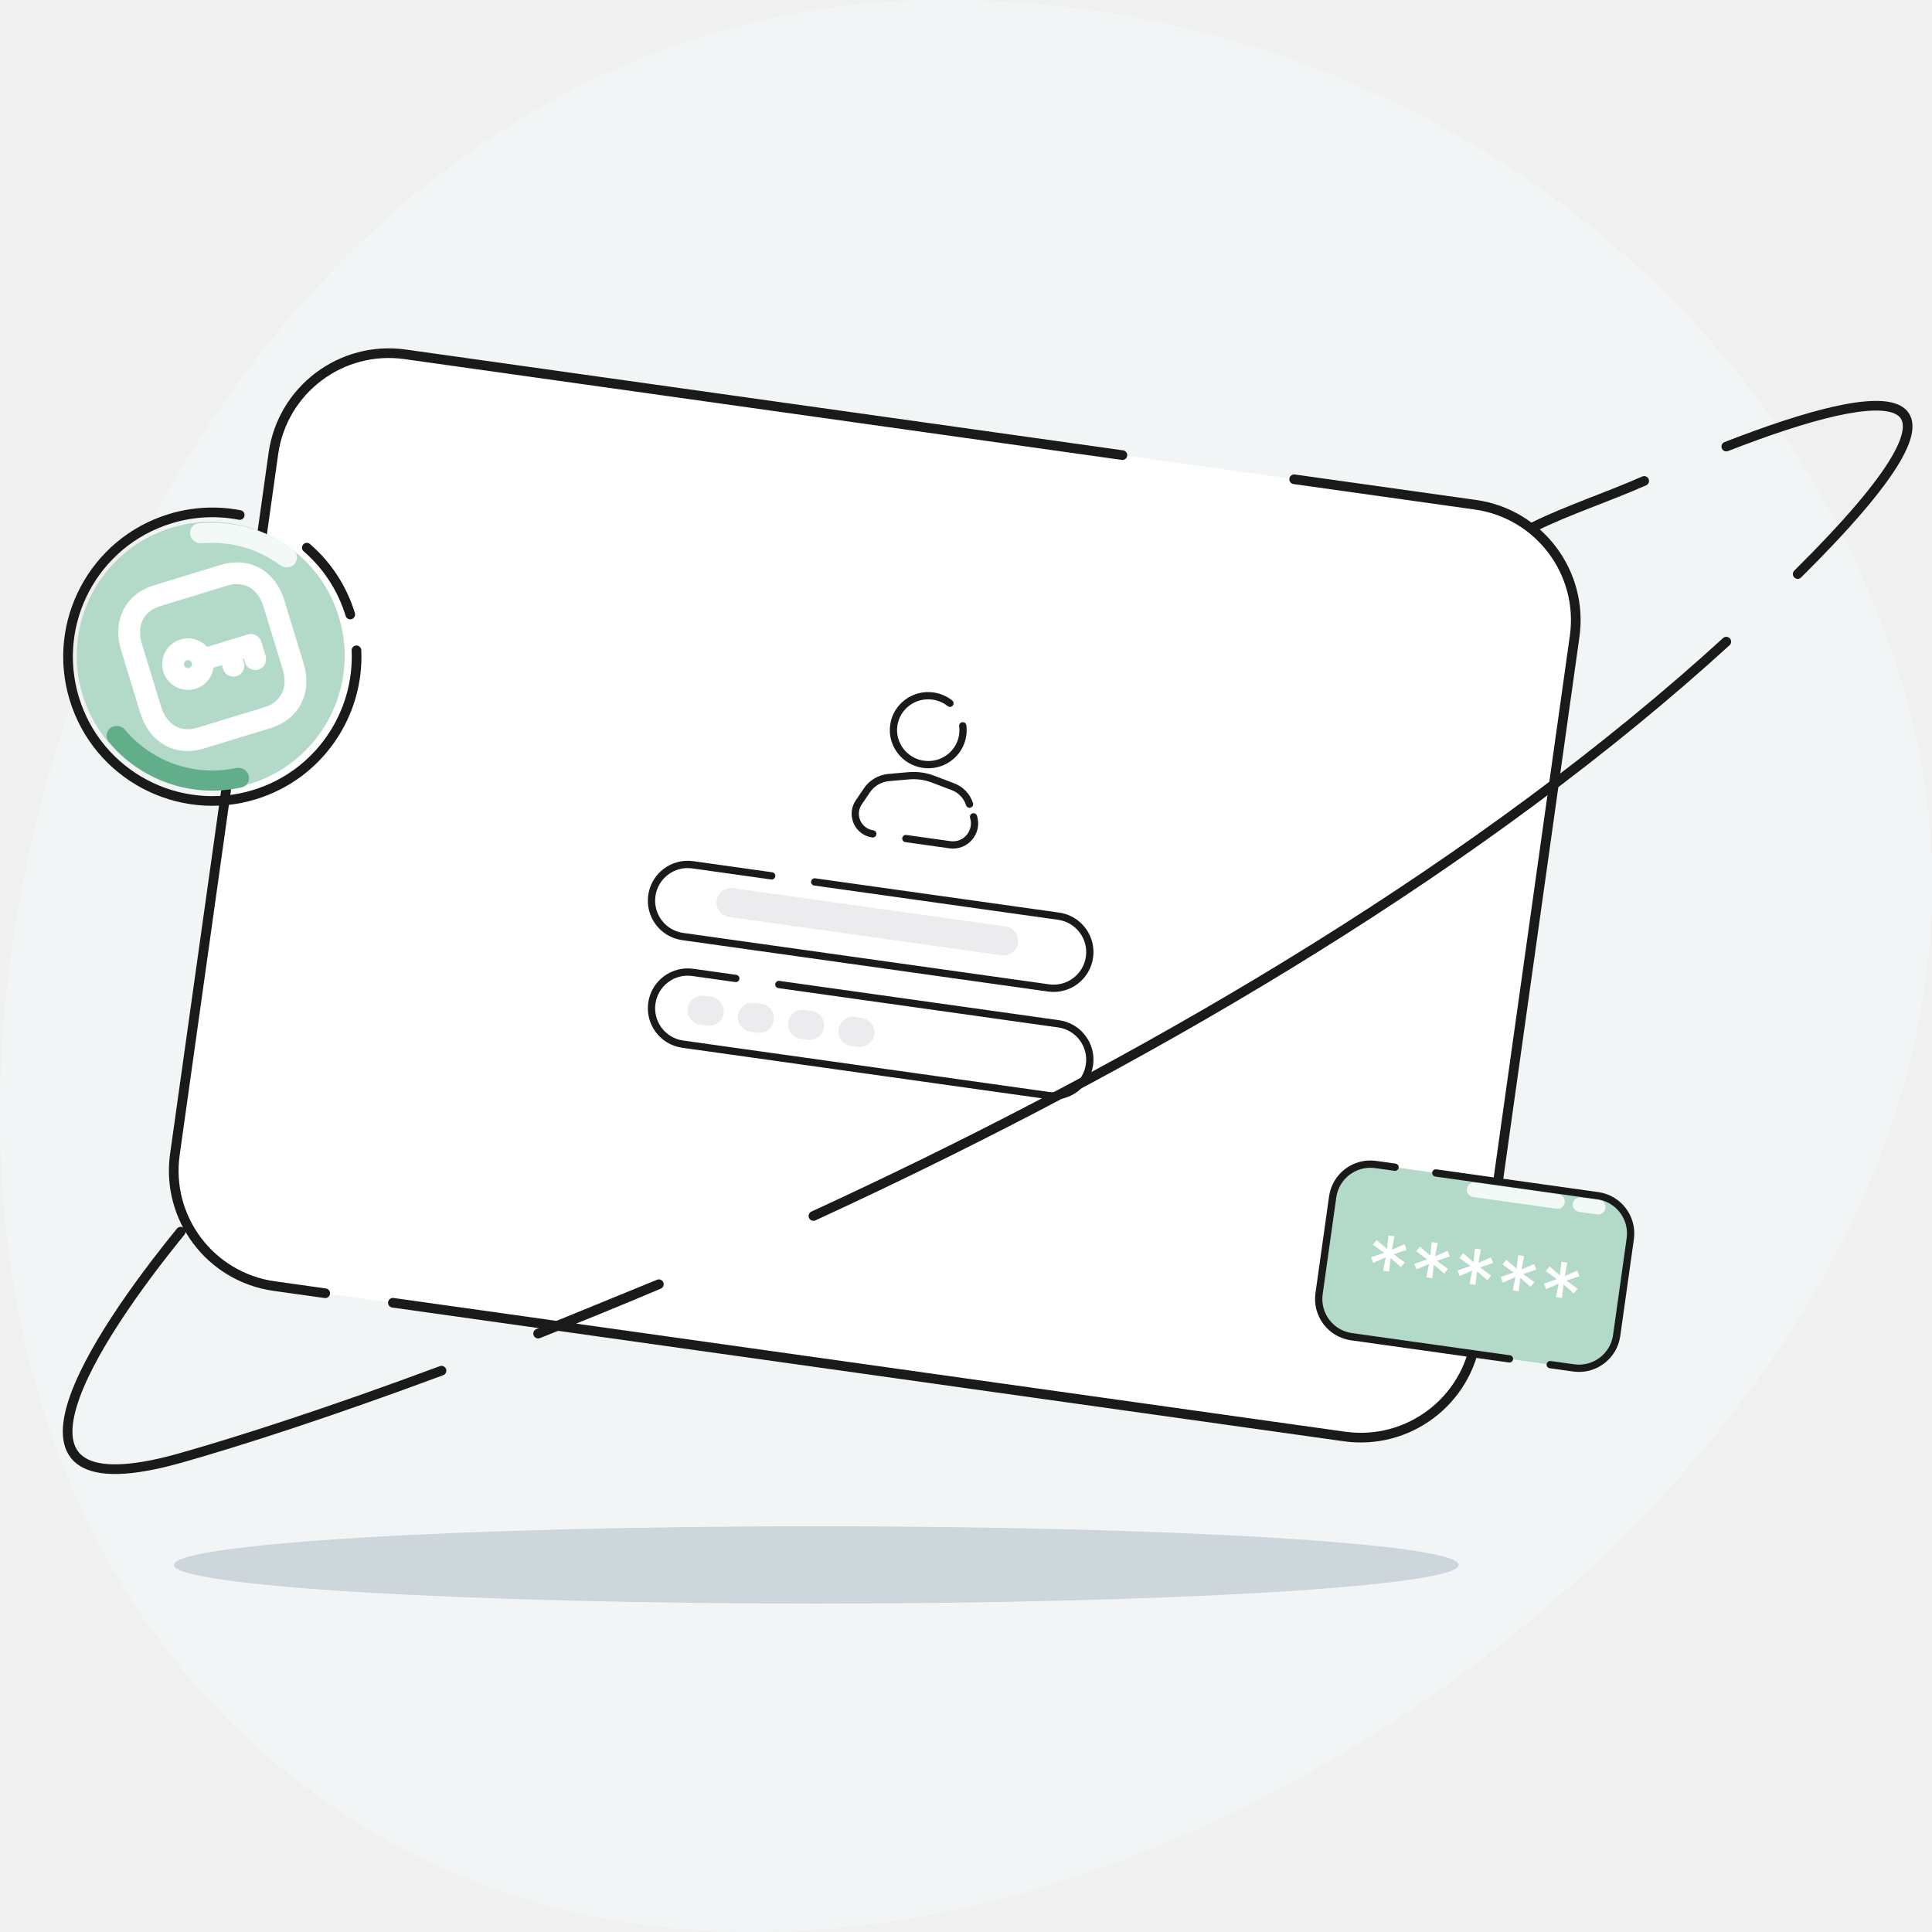
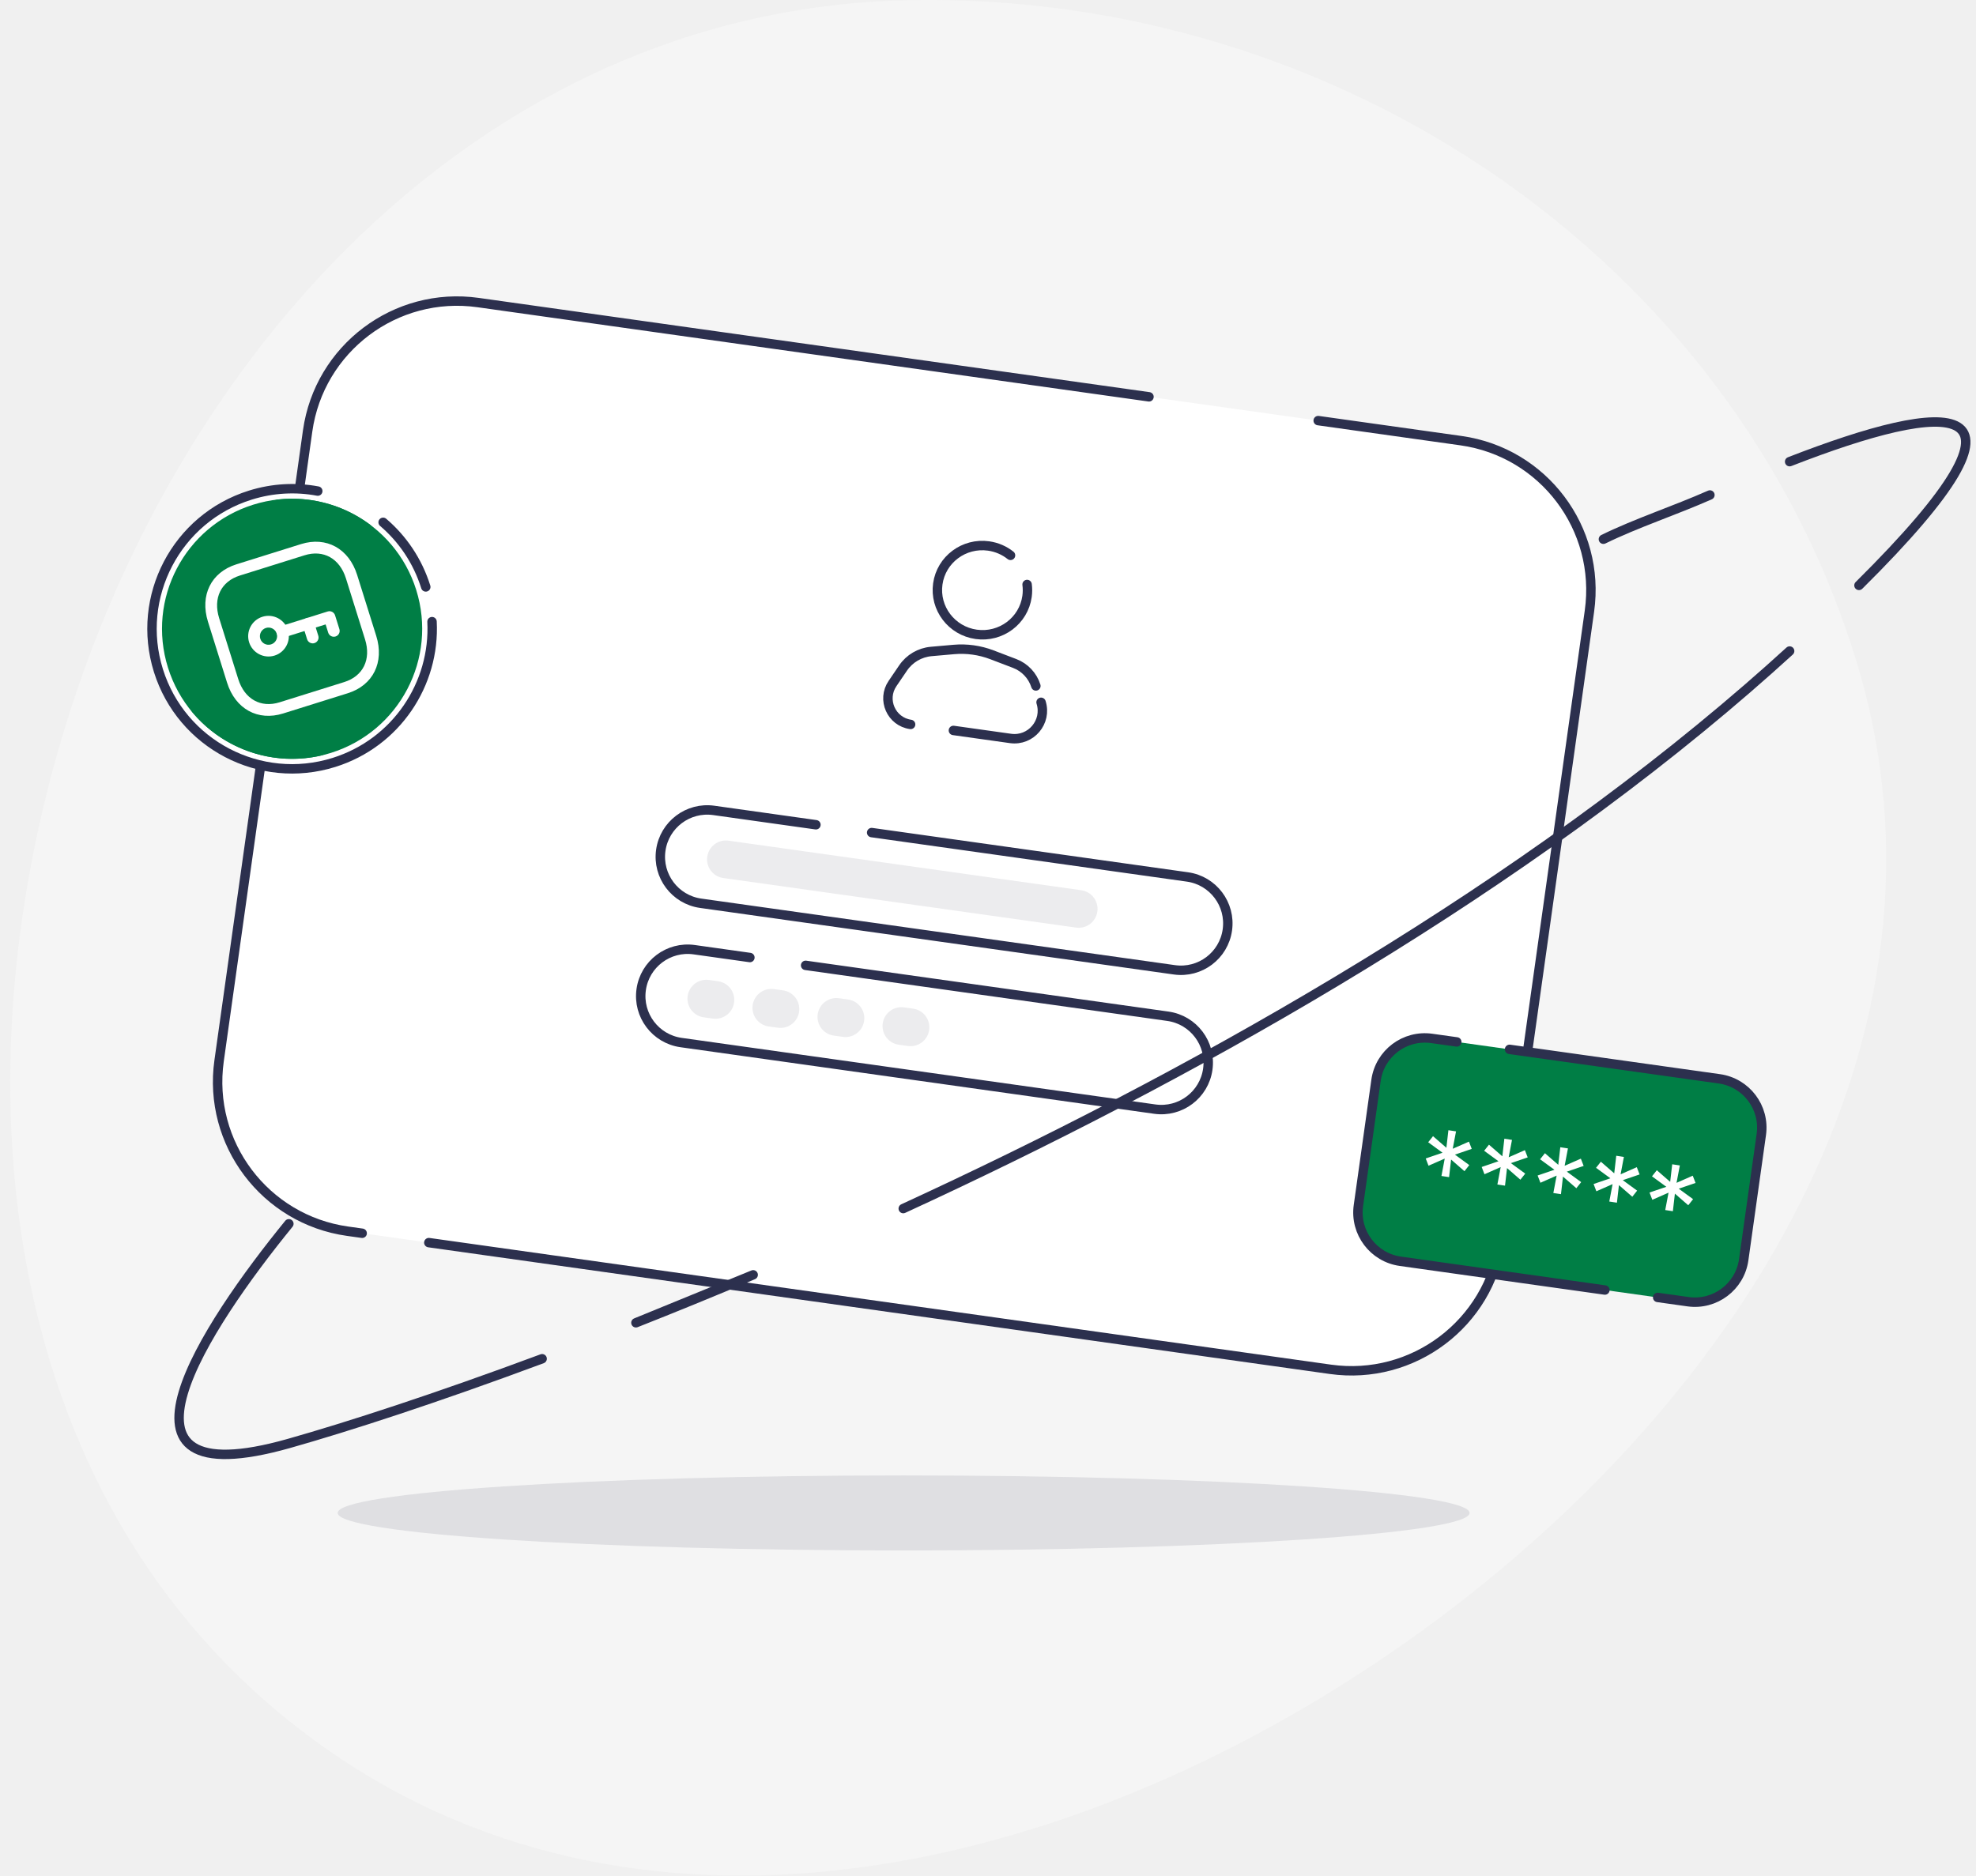
- <svg xmlns="http://www.w3.org/2000/svg" width="200" height="200" viewBox="0 0 200 200" fill="none">
-   <path fill-rule="evenodd" clip-rule="evenodd" d="M95.718 0.022C141.426 -0.915 183.656 27.563 196.799 70.429C209.161 110.75 184.105 150.049 149.295 174.768C114.581 199.42 68.324 210.913 33.528 186.372C-1.612 161.588 -6.572 114.624 6.878 74.322C20.25 34.253 52.666 0.905 95.718 0.022Z" fill="#F2F5F6" />
-   <ellipse cx="84.5" cy="162" rx="66.5" ry="4" fill="#CCD6DB" />
-   <path d="M28.301 46.949L18.104 119.504C17.177 126.104 21.775 132.206 28.375 133.133L33.667 133.877L40.671 134.861L139.179 148.706C145.779 149.633 151.881 145.035 152.809 138.435L163.006 65.881C163.933 59.281 159.335 53.179 152.735 52.251L133.972 49.614L116.191 47.115L80.091 42.042L74.702 41.284L69.314 40.527L59.615 39.164L41.931 36.678C35.331 35.751 29.229 40.349 28.301 46.949Z" fill="white" />
-   <path d="M33.667 133.877L28.375 133.133C21.775 132.206 17.177 126.104 18.104 119.504L28.301 46.949C29.229 40.349 35.331 35.751 41.931 36.678L59.615 39.164L69.314 40.527L74.702 41.284L80.091 42.042L116.191 47.115M40.671 134.861L139.179 148.706C145.779 149.633 151.881 145.035 152.809 138.435L163.006 65.881C163.933 59.281 159.335 53.179 152.735 52.251L133.972 49.614" stroke="#1A1A1A" stroke-linecap="round" />
-   <path d="M137.957 123.903C138.26 121.747 140.252 120.246 142.408 120.548L165.11 123.739C167.265 124.042 168.767 126.035 168.464 128.19L167.056 138.21C166.753 140.365 164.76 141.867 162.605 141.564L139.903 138.373C137.747 138.07 136.246 136.078 136.549 133.922L137.957 123.903Z" fill="#B3D9C8" />
-   <path d="M156.257 140.672L139.903 138.373C137.747 138.07 136.246 136.078 136.549 133.922L137.957 123.903C138.26 121.747 140.252 120.246 142.408 120.548L144.413 120.83M160.478 141.265L162.905 141.606C165.061 141.909 167.053 140.407 167.356 138.252L168.765 128.232C169.067 126.077 167.566 124.084 165.41 123.781L148.634 121.423" stroke="#1A1A1A" stroke-width="0.754" stroke-linecap="round" />
-   <line x1="152.596" y1="123.166" x2="161.231" y2="124.38" stroke="#F2F9F6" stroke-width="1.508" stroke-linecap="round" />
-   <line x1="163.566" y1="124.708" x2="165.448" y2="124.973" stroke="#F2F9F6" stroke-width="1.508" stroke-linecap="round" />
-   <path d="M143.187 131.551L143.451 130.161L142.155 130.731L141.931 130.15L143.275 129.692L142.128 128.854L142.515 128.367L143.583 129.296L143.745 127.891L144.355 127.984L144.091 129.374L145.387 128.804L145.611 129.384L144.267 129.843L145.413 130.681L145.027 131.168L143.959 130.238L143.797 131.644L143.187 131.551ZM147.661 132.232L147.925 130.842L146.629 131.412L146.405 130.832L147.749 130.373L146.602 129.535L146.989 129.048L148.056 129.978L148.218 128.572L148.828 128.665L148.565 130.055L149.861 129.485L150.085 130.065L148.74 130.524L149.887 131.362L149.501 131.849L148.433 130.919L148.271 132.325L147.661 132.232ZM152.135 132.913L152.398 131.523L151.102 132.093L150.879 131.513L152.223 131.054L151.076 130.216L151.462 129.729L152.53 130.659L152.692 129.253L153.302 129.346L153.038 130.736L154.335 130.166L154.558 130.747L153.214 131.205L154.361 132.043L153.975 132.53L152.907 131.601L152.745 133.006L152.135 132.913ZM156.609 133.595L156.872 132.204L155.576 132.774L155.352 132.194L156.697 131.735L155.55 130.898L155.936 130.41L157.004 131.34L157.166 129.934L157.776 130.027L157.512 131.418L158.808 130.848L159.032 131.428L157.688 131.886L158.835 132.724L158.448 133.212L157.381 132.282L157.219 133.688L156.609 133.595ZM161.082 134.276L161.346 132.886L160.05 133.455L159.826 132.875L161.17 132.417L160.023 131.579L160.41 131.092L161.478 132.021L161.64 130.616L162.25 130.708L161.986 132.099L163.282 131.529L163.506 132.109L162.162 132.568L163.308 133.406L162.922 133.893L161.854 132.963L161.692 134.369L161.082 134.276Z" fill="white" />
-   <path d="M79.883 90.67L71.713 89.522C69.663 89.234 67.766 90.663 67.478 92.713V92.713C67.19 94.764 68.619 96.661 70.67 96.949L108.547 102.272C110.598 102.561 112.495 101.132 112.783 99.081V99.081C113.071 97.03 111.642 95.133 109.591 94.845L84.339 91.296" stroke="#1A1A1A" stroke-width="0.754" stroke-linecap="round" />
-   <line x1="75.687" y1="93.437" x2="103.893" y2="97.401" stroke="#ECECEE" stroke-width="3.017" stroke-linecap="round" />
-   <path d="M76.17 101.289L71.713 100.662C69.663 100.374 67.766 101.803 67.478 103.854V103.854C67.19 105.905 68.619 107.801 70.67 108.089L108.547 113.413C110.598 113.701 112.495 112.272 112.783 110.221V110.221C113.071 108.17 111.642 106.274 109.591 105.986L80.626 101.915" stroke="#1A1A1A" stroke-width="0.754" stroke-linecap="round" />
-   <line x1="72.687" y1="104.577" x2="73.413" y2="104.679" stroke="#ECECEE" stroke-width="3.017" stroke-linecap="round" />
-   <line x1="77.885" y1="105.308" x2="78.611" y2="105.41" stroke="#ECECEE" stroke-width="3.017" stroke-linecap="round" />
-   <line x1="83.085" y1="106.039" x2="83.811" y2="106.141" stroke="#ECECEE" stroke-width="3.017" stroke-linecap="round" />
-   <line x1="88.284" y1="106.769" x2="89.01" y2="106.871" stroke="#ECECEE" stroke-width="3.017" stroke-linecap="round" />
-   <g clip-path="url(#clip0_2077_2676)">
-     <path d="M36.26 63.613C35.407 60.825 33.814 58.468 31.761 56.693M24.815 53.314C22.494 52.863 20.032 52.959 17.613 53.698C9.726 56.109 5.287 64.458 7.698 72.345C10.109 80.232 18.458 84.671 26.345 82.26C32.999 80.225 37.199 73.965 36.901 67.321" stroke="#1A1A1A" stroke-linecap="round" />
-     <ellipse cx="21.812" cy="67.89" rx="13.867" ry="13.867" transform="rotate(-17 21.8125 67.8904)" fill="#B3D9C8" />
-     <path d="M25.729 80.245C25.897 80.794 25.588 81.38 25.028 81.506C22.524 82.071 19.905 81.93 17.465 81.09C15.024 80.25 12.874 78.748 11.248 76.761C10.884 76.317 11.002 75.665 11.472 75.336C11.943 75.007 12.588 75.124 12.957 75.564C14.327 77.193 16.117 78.426 18.142 79.124C20.166 79.821 22.336 79.951 24.418 79.51C24.98 79.392 25.561 79.696 25.729 80.245Z" fill="#62AE8B" />
-     <path d="M19.683 55.359C19.58 54.794 19.955 54.249 20.526 54.188C22.264 54.005 24.024 54.152 25.713 54.624C27.402 55.097 28.983 55.884 30.374 56.942C30.831 57.29 30.869 57.951 30.488 58.38C30.107 58.81 29.452 58.846 28.99 58.504C27.838 57.652 26.538 57.015 25.153 56.628C23.768 56.24 22.326 56.111 20.899 56.242C20.327 56.294 19.786 55.925 19.683 55.359Z" fill="#F2F9F6" />
-     <path fill-rule="evenodd" clip-rule="evenodd" d="M16.452 62.262C14.437 62.878 13.556 64.657 14.21 66.795L16.2 73.305C16.854 75.443 18.579 76.425 20.594 75.809L27.502 73.697C29.52 73.08 30.401 71.301 29.747 69.163L27.757 62.653C27.104 60.515 25.378 59.533 23.361 60.149L16.452 62.262ZM27.867 74.893L20.96 77.005C18.26 77.83 15.867 76.49 15.005 73.67L13.014 67.161C12.152 64.341 13.387 61.892 16.087 61.066L22.996 58.954C25.697 58.128 28.091 59.468 28.953 62.288L30.943 68.797C31.805 71.617 30.57 74.067 27.867 74.893Z" fill="white" />
-     <path fill-rule="evenodd" clip-rule="evenodd" d="M19.191 67.871C18.705 68.02 18.432 68.534 18.58 69.018C18.728 69.503 19.242 69.776 19.726 69.628C20.21 69.48 20.484 68.966 20.336 68.481C20.188 67.998 19.674 67.724 19.191 67.871ZM20.092 70.823C18.948 71.173 17.734 70.527 17.384 69.384C17.035 68.24 17.68 67.026 18.824 66.676C19.969 66.327 21.182 66.973 21.532 68.116C21.881 69.259 21.235 70.474 20.092 70.823Z" fill="white" />
-     <path fill-rule="evenodd" clip-rule="evenodd" d="M26.605 68.832C26.275 68.933 25.925 68.747 25.825 68.417L25.556 67.538L21.119 68.895C20.789 68.996 20.439 68.811 20.338 68.48C20.237 68.15 20.423 67.8 20.753 67.7L25.788 66.16C26.118 66.059 26.468 66.245 26.569 66.575L27.02 68.052C27.121 68.382 26.935 68.731 26.605 68.832Z" fill="white" />
-     <path fill-rule="evenodd" clip-rule="evenodd" d="M24.351 69.521C24.021 69.622 23.672 69.436 23.571 69.106L23.119 67.63C23.018 67.3 23.204 66.95 23.534 66.849C23.864 66.749 24.214 66.934 24.315 67.264L24.766 68.741C24.867 69.071 24.681 69.421 24.351 69.521Z" fill="white" />
-     <path fill-rule="evenodd" clip-rule="evenodd" d="M16.452 62.262C14.437 62.878 13.556 64.657 14.21 66.795L16.2 73.305C16.854 75.443 18.579 76.425 20.594 75.809L27.502 73.697C29.52 73.08 30.401 71.301 29.747 69.163L27.757 62.653C27.104 60.515 25.378 59.533 23.361 60.149L16.452 62.262ZM27.867 74.893L20.96 77.005C18.26 77.83 15.867 76.49 15.005 73.67L13.014 67.161C12.152 64.341 13.387 61.892 16.087 61.066L22.996 58.954C25.697 58.128 28.091 59.468 28.953 62.288L30.943 68.797C31.805 71.617 30.57 74.067 27.867 74.893Z" stroke="white" />
-     <path fill-rule="evenodd" clip-rule="evenodd" d="M19.191 67.871C18.705 68.02 18.432 68.534 18.58 69.018C18.728 69.503 19.242 69.776 19.726 69.628C20.21 69.48 20.484 68.966 20.336 68.481C20.188 67.998 19.674 67.724 19.191 67.871ZM20.092 70.823C18.948 71.173 17.734 70.527 17.384 69.384C17.035 68.24 17.68 67.026 18.824 66.676C19.969 66.327 21.182 66.973 21.532 68.116C21.881 69.259 21.235 70.474 20.092 70.823Z" stroke="white" />
-     <path fill-rule="evenodd" clip-rule="evenodd" d="M26.605 68.832C26.275 68.933 25.925 68.747 25.825 68.417L25.556 67.538L21.119 68.895C20.789 68.996 20.439 68.811 20.338 68.48C20.237 68.15 20.423 67.8 20.753 67.7L25.788 66.16C26.118 66.059 26.468 66.245 26.569 66.575L27.02 68.052C27.121 68.382 26.935 68.731 26.605 68.832Z" stroke="white" />
-     <path fill-rule="evenodd" clip-rule="evenodd" d="M24.351 69.521C24.021 69.622 23.672 69.436 23.571 69.106L23.119 67.63C23.018 67.3 23.204 66.95 23.534 66.849C23.864 66.749 24.214 66.934 24.315 67.264L24.766 68.741C24.867 69.071 24.681 69.421 24.351 69.521Z" stroke="white" />
+ <svg xmlns="http://www.w3.org/2000/svg" width="158" height="150" viewBox="0 0 158 150" fill="none">
+   <path fill-rule="evenodd" clip-rule="evenodd" d="M72.608 0.017C106.889 -0.686 138.562 20.672 148.419 52.822C157.69 83.062 138.898 112.537 112.79 131.076C86.755 149.565 52.062 158.185 25.966 139.779C-0.389 121.191 -4.11 85.968 5.978 55.742C16.007 25.69 40.319 0.679 72.608 0.017Z" fill="#F5F5F5" />
+   <ellipse cx="72.253" cy="121" rx="45.253" ry="3" fill="#DFDFE2" />
+   <path d="M24.598 34.468L17.519 84.838C16.592 91.438 21.19 97.54 27.79 98.468L28.959 98.632L34.288 99.381L106.383 109.514C112.982 110.441 119.085 105.843 120.012 99.243L127.091 48.873C128.019 42.273 123.42 36.171 116.821 35.243L105.402 33.639L91.873 31.737L64.405 27.877L60.305 27.301L56.206 26.725L48.826 25.687L38.228 24.198C31.628 23.27 25.526 27.869 24.598 34.468Z" fill="white" />
+   <path d="M28.959 98.632L27.79 98.468C21.19 97.54 16.592 91.438 17.519 84.838L24.598 34.468C25.526 27.869 31.628 23.27 38.228 24.198L48.826 25.687L56.206 26.725L60.305 27.301L64.405 27.877L91.873 31.737M34.288 99.381L106.383 109.514C112.982 110.441 119.085 105.843 120.012 99.243L127.091 48.873C128.019 42.273 123.42 36.171 116.821 35.243L105.402 33.639" stroke="#2C304E" stroke-width="0.754" stroke-linecap="round" />
+   <g clip-path="url(#clip0_924_40513)">
+     <circle cx="23.38" cy="50.3" r="11.264" transform="rotate(-17.389 23.3795 50.3001)" fill="white" />
+     <path d="M34.045 46.941C33.391 44.855 32.184 43.095 30.635 41.774M25.409 39.275C23.666 38.949 21.82 39.033 20.009 39.6C14.107 41.448 10.82 47.732 12.668 53.635C14.517 59.538 20.801 62.825 26.704 60.976C31.684 59.416 34.802 54.7 34.545 49.718" stroke="#2C304E" stroke-width="0.754" stroke-linecap="round" />
+     <ellipse cx="23.356" cy="50.288" rx="10.4" ry="10.4" transform="rotate(-17.389 23.356 50.288)" fill="url(#paint0_linear_924_40513)" />
+     <path d="M26.231 59.468C26.36 59.88 26.131 60.32 25.712 60.418C23.836 60.854 21.871 60.762 20.037 60.144C18.203 59.526 16.582 58.411 15.353 56.929C15.078 56.598 15.162 56.109 15.513 55.859V55.859C15.865 55.61 16.349 55.695 16.628 56.023C17.664 57.237 19.013 58.153 20.535 58.666C22.057 59.178 23.685 59.265 25.244 58.924C25.665 58.832 26.102 59.057 26.231 59.468V59.468Z" fill="url(#paint1_linear_924_40513)" />
+     <path d="M21.57 40.835C21.49 40.412 21.768 40.001 22.196 39.953C23.499 39.807 24.819 39.908 26.088 40.253C27.358 40.599 28.547 41.181 29.596 41.968C29.94 42.226 29.972 42.722 29.688 43.046V43.046C29.405 43.37 28.914 43.4 28.566 43.146C27.698 42.513 26.72 42.042 25.679 41.758C24.638 41.475 23.556 41.385 22.486 41.491C22.058 41.533 21.65 41.258 21.57 40.835V40.835Z" fill="#007E45" />
  </g>
-   <path d="M94.084 80.544C94.908 80.471 95.738 80.586 96.51 80.881L98.494 81.637C99.293 81.942 99.91 82.594 100.168 83.41C100.792 85.377 99.149 87.322 97.105 87.035L91.872 86.3C89.815 86.01 88.775 83.663 89.943 81.945C90.416 81.249 91.177 80.802 92.015 80.727L94.084 80.544Z" fill="white" stroke="white" stroke-width="0.474" />
-   <path d="M96.554 72.289C98.397 72.548 99.68 74.237 99.424 76.056C99.168 77.875 97.47 79.144 95.627 78.885C93.784 78.626 92.502 76.939 92.758 75.119C93.014 73.3 94.711 72.03 96.554 72.289Z" fill="white" stroke="white" stroke-width="0.474" />
-   <path d="M100.365 83.247V83.247C100.103 82.42 99.478 81.759 98.668 81.45L96.594 80.659C95.788 80.352 94.923 80.231 94.064 80.308L91.994 80.491C91.085 80.572 90.26 81.057 89.747 81.812L88.901 83.056C88.025 84.346 88.805 86.108 90.349 86.325V86.325M100.78 84.555V84.555C101.278 86.125 99.967 87.676 98.336 87.447L93.772 86.806" stroke="#1A1A1A" stroke-width="0.75" stroke-linecap="round" />
-   <path d="M98.338 72.804C97.85 72.415 97.252 72.147 96.587 72.054C94.617 71.777 92.797 73.135 92.523 75.086C92.249 77.037 93.624 78.844 95.594 79.121C97.565 79.397 99.385 78.04 99.659 76.089C99.704 75.764 99.704 75.444 99.663 75.133" stroke="#1A1A1A" stroke-width="0.75" stroke-linecap="round" />
-   <path d="M19.093 127.816C19.268 127.602 19.236 127.287 19.022 127.112C18.808 126.938 18.493 126.97 18.318 127.184L18.706 127.5L19.093 127.816ZM18.706 150.924L18.57 150.442L18.706 150.924ZM179.043 66.793C179.247 66.607 179.261 66.29 179.075 66.087C178.889 65.882 178.573 65.868 178.369 66.054L178.706 66.424L179.043 66.793ZM158.631 54.051C158.383 54.172 158.28 54.472 158.402 54.72C158.523 54.968 158.823 55.071 159.071 54.949L158.851 54.5L158.631 54.051ZM45.88 142.36C46.139 142.263 46.27 141.975 46.174 141.717C46.078 141.458 45.79 141.326 45.531 141.422L45.706 141.891L45.88 142.36ZM83.996 125.424C83.746 125.54 83.636 125.836 83.751 126.087C83.867 126.338 84.164 126.448 84.415 126.332L84.206 125.878L83.996 125.424ZM68.206 132.943L68.4 133.403C68.654 133.296 68.773 133.004 68.667 132.751C68.562 132.497 68.271 132.376 68.016 132.48L68.206 132.943ZM55.706 138.055L55.516 137.592C55.262 137.696 55.139 137.986 55.242 138.241C55.344 138.497 55.633 138.621 55.889 138.52L55.706 138.055ZM174.203 70.424L173.876 70.046L174.203 70.424ZM185.745 59.069C185.549 59.263 185.547 59.579 185.742 59.776C185.936 59.972 186.253 59.973 186.449 59.779L186.097 59.424L185.745 59.069ZM178.524 45.763C178.267 45.863 178.139 46.153 178.24 46.41C178.34 46.668 178.63 46.795 178.887 46.695L178.706 46.229L178.524 45.763ZM170.408 50.241C170.66 50.129 170.775 49.834 170.663 49.581C170.551 49.329 170.256 49.215 170.003 49.327L170.206 49.784L170.408 50.241ZM18.706 127.5L18.318 127.184C16.103 129.901 13.662 133.109 11.579 136.301C9.501 139.484 7.757 142.686 6.963 145.383C6.567 146.731 6.395 147.994 6.566 149.083C6.741 150.192 7.273 151.119 8.252 151.74C9.211 152.349 10.545 152.63 12.27 152.584C14 152.538 16.169 152.161 18.842 151.405L18.706 150.924L18.57 150.442C15.942 151.186 13.86 151.541 12.243 151.584C10.621 151.628 9.513 151.356 8.788 150.896C8.083 150.449 7.69 149.792 7.554 148.928C7.415 148.044 7.547 146.943 7.923 145.665C8.675 143.111 10.354 140.009 12.416 136.847C14.474 133.694 16.892 130.516 19.093 127.816L18.706 127.5ZM18.706 150.924L18.842 151.405C25.129 149.625 34.522 146.586 45.88 142.36L45.706 141.891L45.531 141.422C34.193 145.641 24.826 148.672 18.57 150.442L18.706 150.924ZM55.706 138.055L55.889 138.52C59.899 136.936 64.083 135.23 68.4 133.403L68.206 132.943L68.011 132.482C63.701 134.305 59.525 136.009 55.522 137.59L55.706 138.055ZM68.206 132.943L68.016 132.48L55.516 137.592L55.706 138.055L55.895 138.518L68.395 133.405L68.206 132.943ZM84.206 125.878L84.415 126.332C114.281 112.581 147.905 93.844 174.531 70.802L174.203 70.424L173.876 70.046C147.351 93.001 113.82 111.692 83.996 125.424L84.206 125.878ZM174.203 70.424L174.531 70.802C176.058 69.48 177.563 68.143 179.043 66.793L178.706 66.424L178.369 66.054C176.896 67.398 175.397 68.729 173.876 70.046L174.203 70.424ZM186.097 59.424L186.449 59.779C191.733 54.541 195.001 50.653 196.648 47.865C197.468 46.475 197.917 45.308 197.975 44.352C198.037 43.355 197.668 42.579 196.9 42.095C196.18 41.641 195.169 41.48 194.002 41.502C192.82 41.524 191.406 41.735 189.823 42.091C186.656 42.805 182.743 44.119 178.524 45.763L178.706 46.229L178.887 46.695C183.088 45.057 186.947 43.764 190.043 43.067C191.592 42.718 192.932 42.522 194.02 42.502C195.122 42.481 195.895 42.643 196.366 42.94C196.789 43.207 197.019 43.613 196.977 44.291C196.933 45.011 196.579 46.015 195.787 47.356C194.209 50.029 191.018 53.842 185.745 59.069L186.097 59.424ZM170.206 49.784L170.003 49.327C168.155 50.144 166.212 50.886 164.274 51.646C162.341 52.403 160.415 53.177 158.631 54.051L158.851 54.5L159.071 54.949C160.815 54.095 162.706 53.334 164.638 52.577C166.565 51.822 168.535 51.07 170.408 50.241L170.206 49.784Z" fill="#1A1A1A" />
+   <path fill-rule="evenodd" clip-rule="evenodd" d="M19.183 46.028C17.674 46.501 17.023 47.84 17.524 49.44L19.05 54.311C19.551 55.912 20.85 56.64 22.358 56.167L27.528 54.548C29.038 54.075 29.69 52.736 29.189 51.136L27.663 46.264C27.162 44.664 25.863 43.936 24.354 44.409L19.183 46.028ZM27.808 55.443L22.638 57.062C20.618 57.695 18.816 56.702 18.155 54.592L16.629 49.72C15.969 47.61 16.882 45.766 18.903 45.133L24.074 43.514C26.095 42.881 27.897 43.874 28.558 45.984L30.084 50.856C30.745 52.966 29.831 54.81 27.808 55.443Z" fill="white" />
+   <path fill-rule="evenodd" clip-rule="evenodd" d="M21.265 50.221C20.902 50.335 20.699 50.722 20.813 51.085C20.926 51.447 21.313 51.65 21.676 51.536C22.038 51.423 22.241 51.036 22.127 50.673C22.014 50.311 21.627 50.109 21.265 50.221ZM21.956 52.431C21.1 52.699 20.186 52.22 19.918 51.365C19.65 50.509 20.128 49.595 20.984 49.327C21.841 49.059 22.754 49.538 23.022 50.393C23.29 51.248 22.812 52.163 21.956 52.431Z" fill="white" />
+   <path fill-rule="evenodd" clip-rule="evenodd" d="M26.831 50.904C26.584 50.982 26.321 50.844 26.243 50.597L26.037 49.939L22.716 50.979C22.469 51.057 22.206 50.92 22.129 50.672C22.052 50.425 22.189 50.162 22.436 50.085L26.204 48.904C26.451 48.827 26.715 48.965 26.792 49.212L27.138 50.317C27.215 50.564 27.078 50.827 26.831 50.904Z" fill="white" />
+   <path fill-rule="evenodd" clip-rule="evenodd" d="M25.144 51.433C24.897 51.51 24.634 51.372 24.556 51.125L24.21 50.02C24.133 49.773 24.271 49.51 24.518 49.433C24.765 49.355 25.028 49.493 25.105 49.74L25.451 50.845C25.528 51.092 25.391 51.355 25.144 51.433Z" fill="white" />
+   <path d="M110.026 86.403C110.329 84.247 112.322 82.746 114.477 83.049L137.179 86.239C139.334 86.542 140.836 88.535 140.533 90.69L139.125 100.71C138.822 102.865 136.829 104.367 134.674 104.064L111.972 100.873C109.816 100.57 108.315 98.578 108.618 96.422L110.026 86.403Z" fill="url(#paint2_linear_924_40513)" />
+   <path d="M128.326 103.172L111.972 100.873C109.816 100.57 108.315 98.578 108.618 96.422L110.026 86.403C110.329 84.247 112.322 82.746 114.477 83.049L116.483 83.33M132.547 103.765L134.974 104.106C137.13 104.409 139.123 102.907 139.426 100.752L140.834 90.733C141.137 88.577 139.635 86.584 137.479 86.281L120.703 83.924" stroke="#2C304E" stroke-width="0.754" stroke-linecap="round" />
+   <line x1="124.665" y1="85.666" x2="133.3" y2="86.88" stroke="#007E45" stroke-width="1.508" stroke-linecap="round" />
+   <line x1="135.635" y1="87.208" x2="137.518" y2="87.473" stroke="#007E45" stroke-width="1.508" stroke-linecap="round" />
+   <path d="M115.257 94.051L115.52 92.661L114.224 93.231L114 92.65L115.345 92.192L114.198 91.354L114.584 90.867L115.652 91.796L115.814 90.391L116.424 90.484L116.16 91.874L117.456 91.304L117.68 91.884L116.336 92.343L117.483 93.181L117.097 93.668L116.029 92.738L115.867 94.144L115.257 94.051ZM119.73 94.732L119.994 93.342L118.698 93.912L118.474 93.332L119.818 92.873L118.672 92.035L119.058 91.548L120.126 92.478L120.288 91.072L120.898 91.165L120.634 92.555L121.93 91.985L122.154 92.565L120.81 93.024L121.957 93.862L121.57 94.349L120.502 93.419L120.34 94.825L119.73 94.732ZM124.204 95.413L124.468 94.023L123.172 94.593L122.948 94.013L124.292 93.554L123.145 92.716L123.532 92.229L124.599 93.159L124.761 91.753L125.372 91.846L125.108 93.236L126.404 92.666L126.628 93.247L125.283 93.705L126.43 94.543L126.044 95.03L124.976 94.1L124.814 95.506L124.204 95.413ZM128.678 96.095L128.942 94.704L127.645 95.274L127.422 94.694L128.766 94.236L127.619 93.398L128.005 92.91L129.073 93.84L129.235 92.434L129.845 92.527L129.582 93.918L130.878 93.348L131.101 93.928L129.757 94.386L130.904 95.224L130.518 95.712L129.45 94.782L129.288 96.188L128.678 96.095ZM133.152 96.776L133.415 95.386L132.119 95.956L131.895 95.375L133.24 94.917L132.093 94.079L132.479 93.591L133.547 94.521L133.709 93.116L134.319 93.209L134.055 94.599L135.351 94.029L135.575 94.609L134.231 95.068L135.378 95.906L134.992 96.393L133.924 95.463L133.762 96.869L133.152 96.776Z" fill="white" />
+   <path d="M72.21 53.424C72.723 52.669 73.548 52.184 74.457 52.103L76.259 51.944C77.294 51.852 78.337 51.996 79.308 52.367L81.041 53.028C81.908 53.358 82.577 54.066 82.857 54.95V54.95C83.534 57.084 81.751 59.193 79.534 58.882L74.302 58.146C72.071 57.833 70.943 55.287 72.21 53.424V53.424Z" fill="white" />
+   <ellipse cx="78.554" cy="47.2" rx="3.603" ry="3.568" transform="rotate(8 78.5537 47.1995)" fill="white" />
+   <path d="M82.828 54.859V54.859C82.566 54.033 81.941 53.371 81.131 53.062L79.308 52.367C78.337 51.996 77.294 51.852 76.259 51.944L74.457 52.103C73.548 52.184 72.723 52.669 72.21 53.424L71.364 54.669C70.487 55.958 71.268 57.72 72.812 57.937V57.937M83.243 56.167V56.167C83.741 57.737 82.43 59.289 80.799 59.059L76.234 58.418" stroke="#2C304E" stroke-width="0.754" stroke-linecap="round" />
+   <path d="M80.801 44.416C80.312 44.027 79.715 43.76 79.05 43.666C77.08 43.389 75.26 44.747 74.986 46.698C74.712 48.649 76.087 50.456 78.057 50.733C80.028 51.01 81.847 49.652 82.122 47.701C82.167 47.376 82.167 47.056 82.126 46.746" stroke="#2C304E" stroke-width="0.754" stroke-linecap="round" />
+   <path d="M65.241 65.961L57.071 64.813C55.02 64.525 53.124 65.954 52.836 68.004V68.004C52.547 70.055 53.976 71.952 56.027 72.24L93.905 77.563C95.956 77.852 97.852 76.423 98.14 74.372V74.372C98.428 72.321 97 70.424 94.949 70.136L69.697 66.587" stroke="#2C304E" stroke-width="0.754" stroke-linecap="round" />
+   <line x1="58.044" y1="68.728" x2="86.25" y2="72.692" stroke="#ECECEE" stroke-width="3.017" stroke-linecap="round" />
+   <path d="M59.961 76.58L55.505 75.953C53.454 75.665 51.557 77.094 51.269 79.145V79.145C50.981 81.196 52.41 83.092 54.461 83.38L92.338 88.704C94.389 88.992 96.286 87.563 96.574 85.512V85.512C96.862 83.461 95.433 81.565 93.382 81.277L64.417 77.206" stroke="#2C304E" stroke-width="0.754" stroke-linecap="round" />
+   <line x1="56.478" y1="79.868" x2="57.204" y2="79.97" stroke="#ECECEE" stroke-width="3.017" stroke-linecap="round" />
+   <line x1="61.676" y1="80.599" x2="62.402" y2="80.701" stroke="#ECECEE" stroke-width="3.017" stroke-linecap="round" />
+   <line x1="66.876" y1="81.329" x2="67.602" y2="81.431" stroke="#ECECEE" stroke-width="3.017" stroke-linecap="round" />
+   <line x1="72.075" y1="82.06" x2="72.801" y2="82.162" stroke="#ECECEE" stroke-width="3.017" stroke-linecap="round" />
+   <path d="M23.391 98.113C23.522 97.952 23.498 97.714 23.337 97.583C23.175 97.451 22.938 97.475 22.806 97.637L23.391 98.113ZM23.099 115.443L22.996 115.08L23.099 115.443ZM143.353 52.346C143.507 52.206 143.517 51.967 143.377 51.813C143.237 51.66 142.998 51.649 142.844 51.789L143.353 52.346ZM128.042 42.786C127.855 42.878 127.777 43.104 127.869 43.291C127.961 43.478 128.186 43.555 128.373 43.464L128.042 42.786ZM43.48 109.022C43.675 108.949 43.775 108.732 43.702 108.537C43.629 108.342 43.412 108.242 43.217 108.315L43.48 109.022ZM72.066 96.316C71.877 96.403 71.794 96.627 71.881 96.816C71.968 97.005 72.192 97.088 72.381 97.001L72.066 96.316ZM60.224 101.957L60.37 102.304C60.562 102.223 60.651 102.004 60.572 101.812C60.492 101.621 60.273 101.529 60.081 101.608L60.224 101.957ZM50.849 105.791L50.706 105.442C50.514 105.521 50.421 105.739 50.499 105.932C50.576 106.124 50.794 106.218 50.987 106.142L50.849 105.791ZM139.722 55.068L139.475 54.782L139.722 55.068ZM148.377 46.55C148.229 46.697 148.228 46.935 148.374 47.083C148.521 47.231 148.76 47.232 148.908 47.086L148.377 46.55ZM142.962 36.57C142.768 36.646 142.672 36.864 142.747 37.059C142.823 37.253 143.041 37.349 143.236 37.273L142.962 36.57ZM136.876 39.933C137.067 39.848 137.153 39.626 137.068 39.435C136.984 39.245 136.761 39.159 136.571 39.243L136.876 39.933ZM22.806 97.637C21.145 99.674 19.314 102.08 17.752 104.474C16.194 106.862 14.886 109.263 14.29 111.287C13.992 112.298 13.863 113.245 13.992 114.063C14.123 114.895 14.522 115.591 15.257 116.057C15.977 116.514 16.978 116.725 18.272 116.69C19.57 116.655 21.197 116.373 23.201 115.806L22.996 115.08C21.025 115.638 19.464 115.904 18.252 115.936C17.035 115.969 16.204 115.765 15.661 115.42C15.133 115.085 14.839 114.593 14.737 113.945C14.633 113.283 14.731 112.458 15.013 111.5C15.577 109.584 16.836 107.258 18.384 104.887C19.927 102.522 21.74 100.138 23.391 98.113L22.806 97.637ZM23.201 115.806C27.917 114.471 34.961 112.191 43.48 109.022L43.217 108.315C34.713 111.479 27.688 113.752 22.996 115.08L23.201 115.806ZM50.987 106.142C53.995 104.954 57.132 103.674 60.37 102.304L60.077 101.61C56.844 102.977 53.712 104.255 50.71 105.44L50.987 106.142ZM60.081 101.608L50.706 105.442L50.991 106.14L60.366 102.306L60.081 101.608ZM72.381 97.001C94.781 86.687 119.999 72.635 139.969 55.353L139.475 54.782C119.581 71.999 94.434 86.017 72.066 96.316L72.381 97.001ZM139.969 55.353C141.114 54.361 142.243 53.359 143.353 52.346L142.844 51.789C141.74 52.797 140.616 53.795 139.475 54.782L139.969 55.353ZM148.908 47.086C152.871 43.157 155.322 40.241 156.557 38.15C157.172 37.107 157.509 36.232 157.553 35.514C157.599 34.765 157.322 34.183 156.745 33.819C156.205 33.478 155.446 33.358 154.57 33.374C153.684 33.391 152.624 33.549 151.436 33.816C149.061 34.352 146.126 35.337 142.962 36.57L143.236 37.273C146.386 36.045 149.28 35.075 151.602 34.552C152.764 34.29 153.769 34.144 154.584 34.128C155.411 34.113 155.99 34.234 156.343 34.457C156.66 34.657 156.831 34.96 156.8 35.468C156.767 36.008 156.501 36.76 155.907 37.766C154.724 39.77 152.331 42.63 148.377 46.55L148.908 47.086ZM136.571 39.243C135.185 39.856 133.728 40.413 132.274 40.982C130.824 41.55 129.38 42.131 128.042 42.786L128.373 43.464C129.681 42.823 131.1 42.252 132.549 41.685C133.994 41.119 135.471 40.554 136.876 39.933L136.571 39.243Z" fill="#2C304E" />
  <defs>
-     <clipPath id="clip0_2077_2676">
-       <rect width="32" height="32" fill="white" transform="translate(2 57.356) rotate(-17)" />
+     <linearGradient id="paint0_linear_924_40513" x1="12.956" y1="50.288" x2="33.756" y2="50.288" gradientUnits="userSpaceOnUse">
+       <stop stop-color="#007E45" />
+       <stop offset="1" stop-color="#007E45" />
+     </linearGradient>
+     <linearGradient id="paint1_linear_924_40513" x1="17.13" y1="39.663" x2="33.388" y2="62.874" gradientUnits="userSpaceOnUse">
+       <stop stop-color="#007E45" />
+       <stop offset="1" stop-color="#007E45" />
+     </linearGradient>
+     <linearGradient id="paint2_linear_924_40513" x1="109.322" y1="91.412" x2="139.829" y2="95.7" gradientUnits="userSpaceOnUse">
+       <stop stop-color="#007E45" />
+       <stop offset="1" stop-color="#007E45" />
+     </linearGradient>
+     <clipPath id="clip0_924_40513">
+       <rect width="24" height="24" fill="white" transform="translate(8.31934 42.4226) rotate(-17.389)" />
    </clipPath>
  </defs>
</svg>
